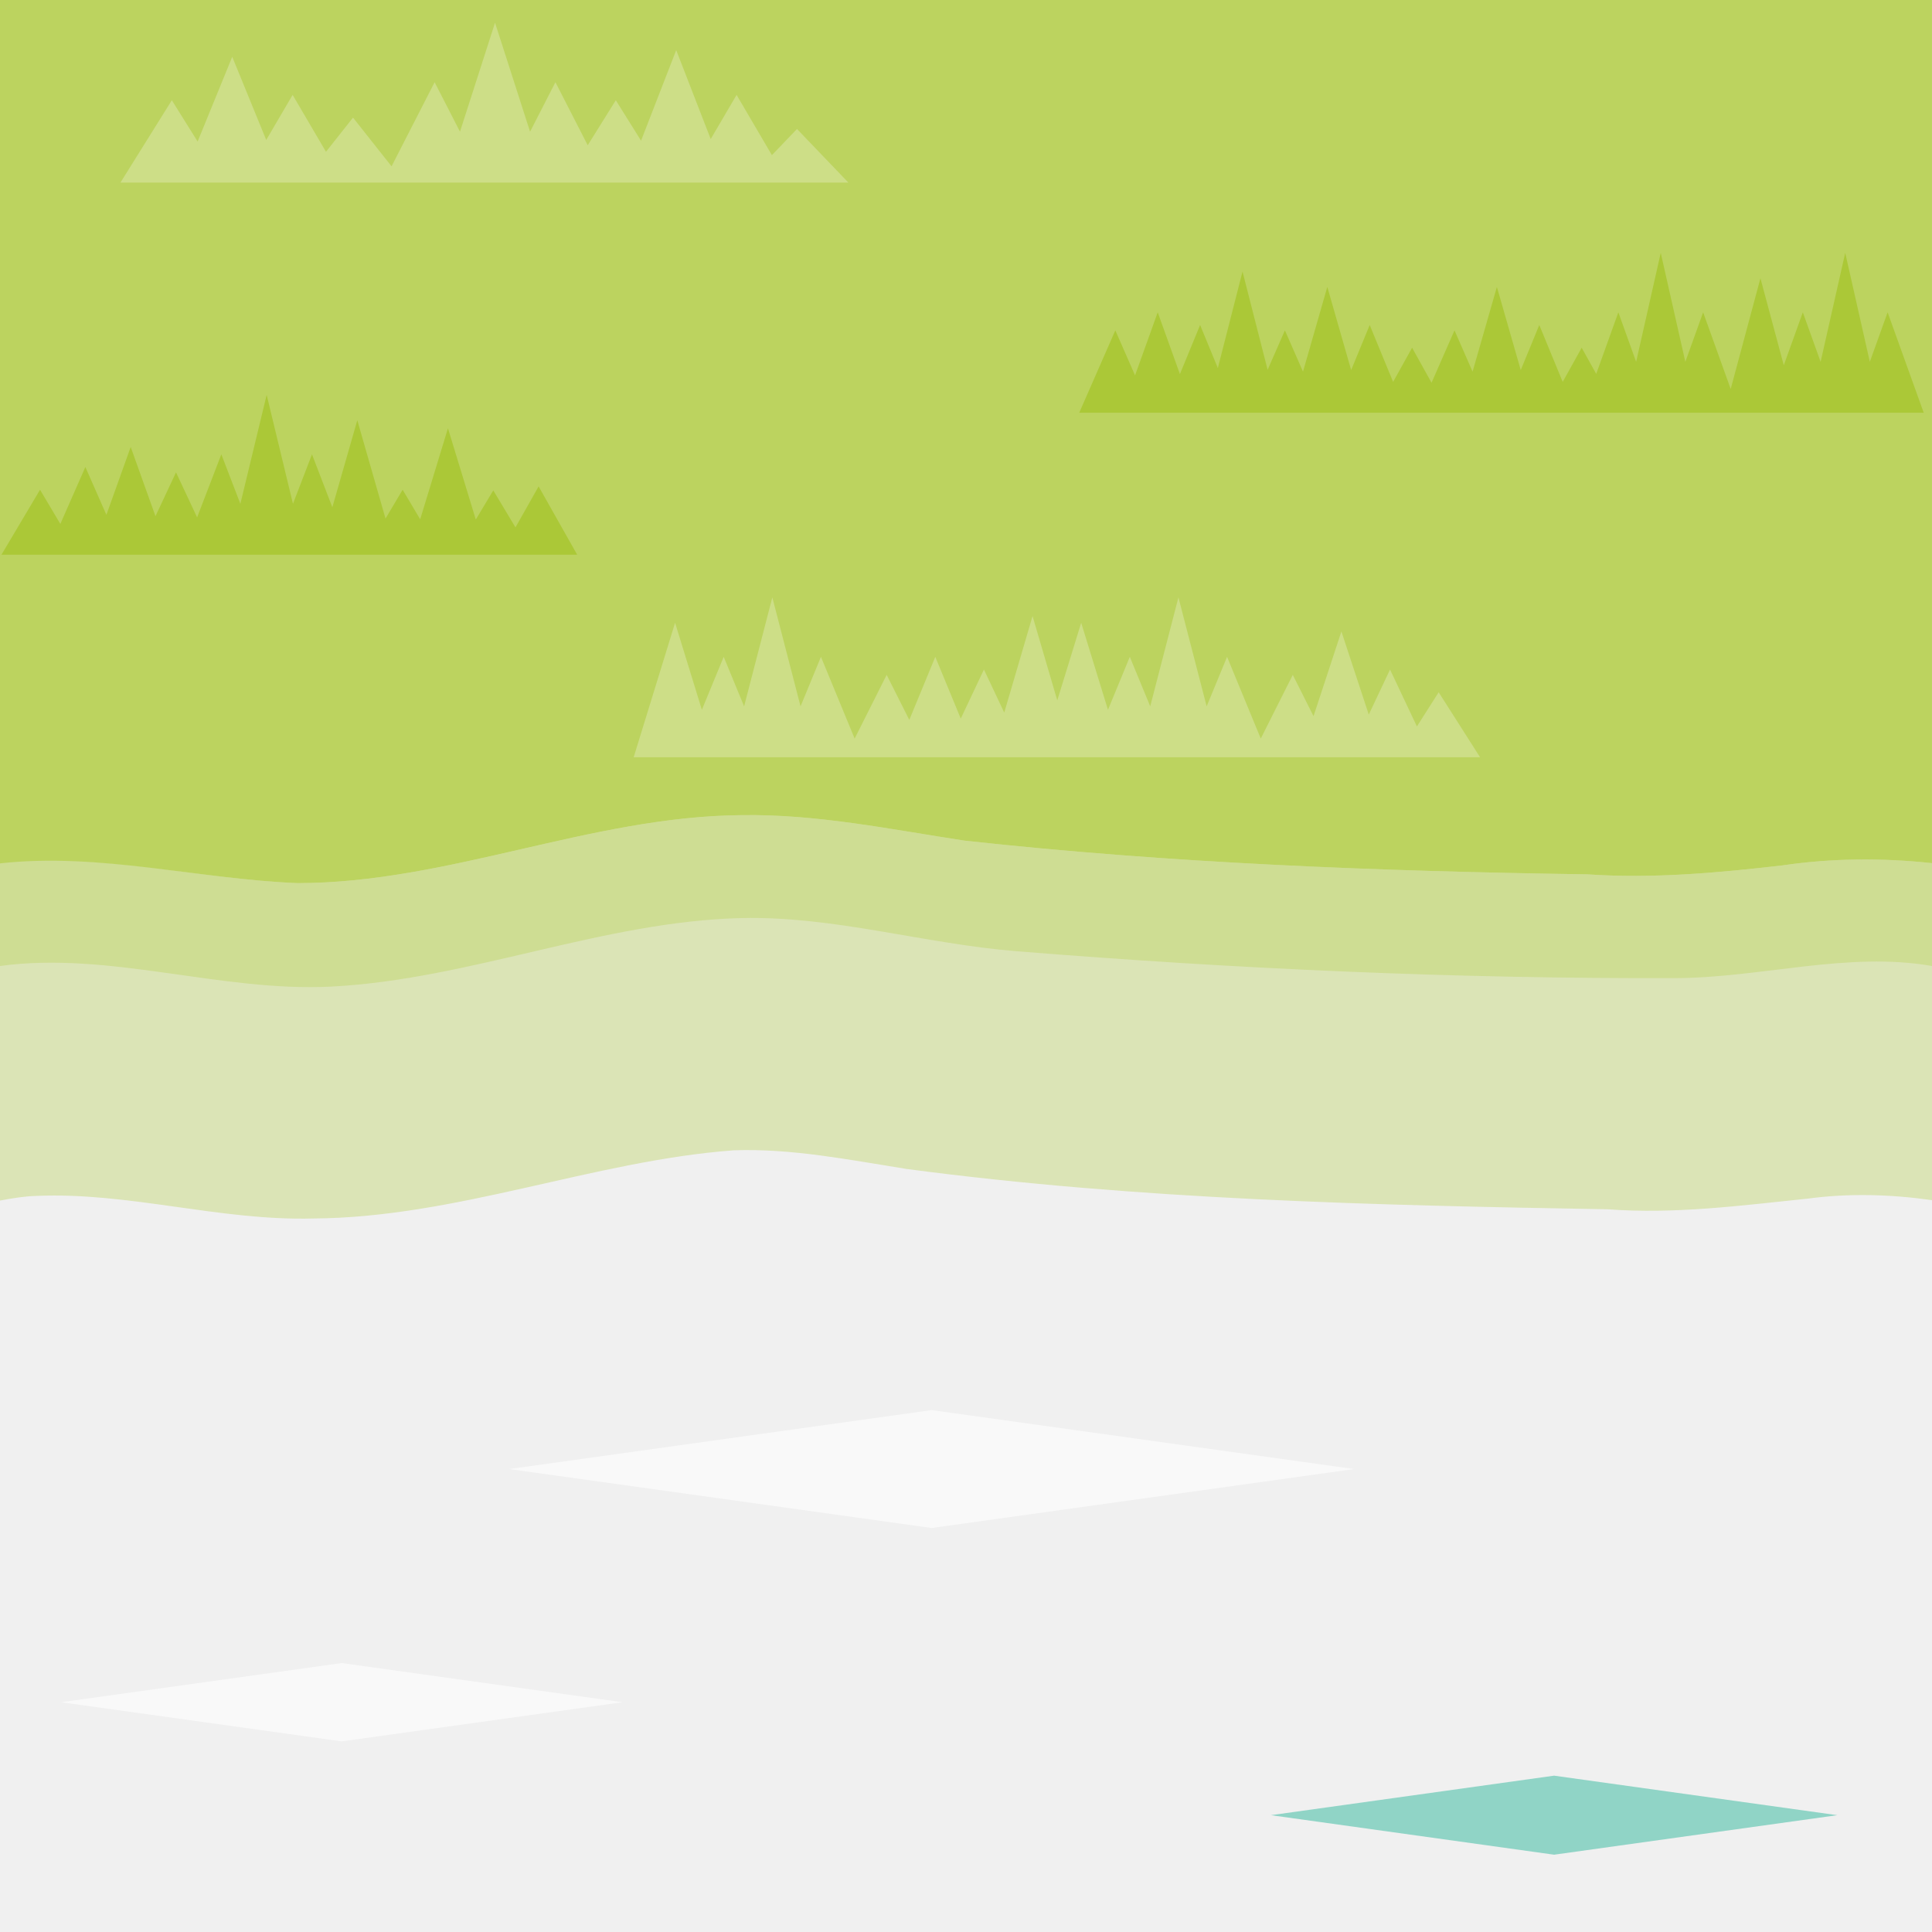
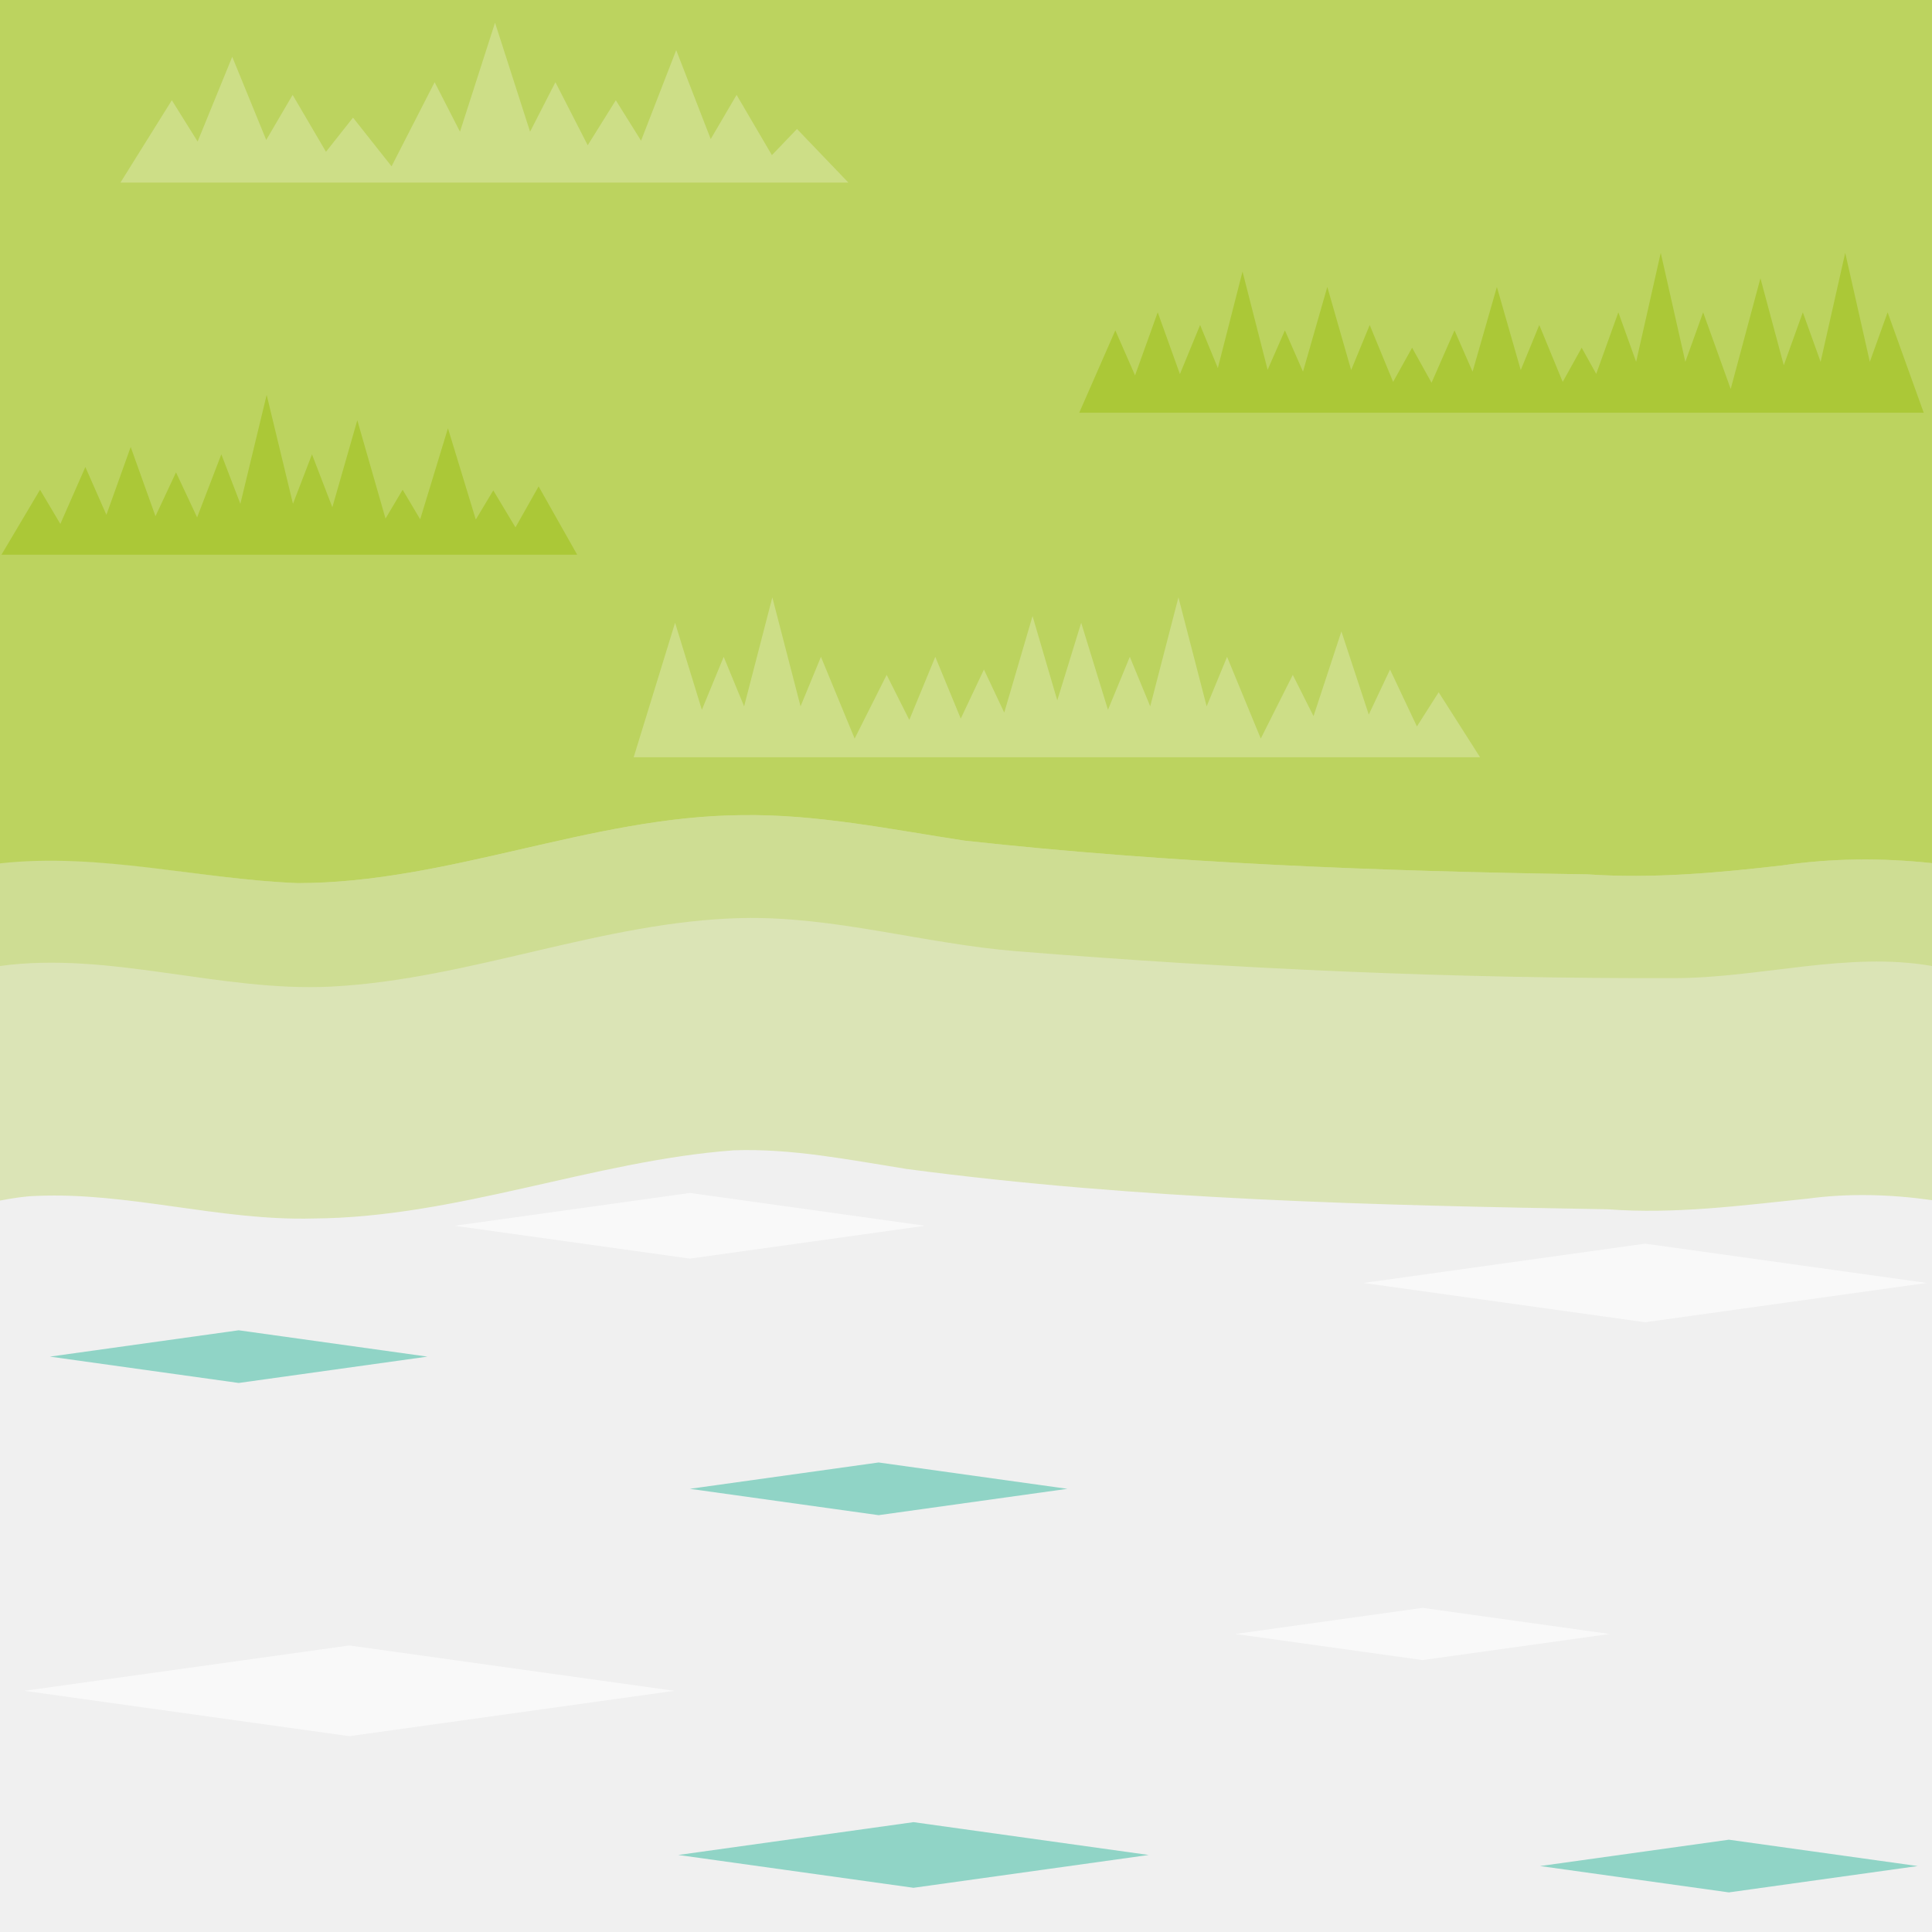
<svg xmlns="http://www.w3.org/2000/svg" xmlns:xlink="http://www.w3.org/1999/xlink" width="300" height="300" viewBox="300 0 300 300" version="1.1" id="svg5">
  <defs id="defs1">
    <rect id="wave_bright" fill="#ffffff" opacity="0.6" width="44.157" height="44.157" x="-18.078" y="32.851" transform="matrix(0.9904043,0.1382004,-0.9904043,0.1382004,0,0)" />
    <rect id="wave_dark" fill="#00aa88" opacity="0.4" width="44.157" height="44.157" x="102.193" y="153.626" transform="matrix(0.9904043,0.1382004,-0.9904043,0.1382004,0,0)" />
  </defs>
  <g id="g2" style="display:inline">
-     <use x="0" y="0" xlink:href="#wave_bright" id="use1-81" transform="matrix(1.5,0,0,1.5,520.33,215.8967)">
+     <use x="0" y="0" xlink:href="#wave_bright" id="use1-81" transform="translate(605.8987,191.0714)">
      <animate attributeName="opacity" values="0;0;1;1;0;1;0" dur="2.5s" repeatCount="indefinite" />
    </use>
-     <use x="0" y="0" xlink:href="#wave_bright" id="use1-3-2-12-7" transform="matrix(0.9965347,0,0,0.9965347,403.3331,256.2035)">
+     <use x="0" y="0" xlink:href="#wave_bright" id="use1-8-7-6" transform="matrix(1.15405,0,0,1.15405,412.4518,253.1505)">
+       <animate attributeName="opacity" values="0;0;1;1;0;0;0" dur="3s" repeatCount="indefinite" />
+     </use>
+     <use x="0" y="0" xlink:href="#wave_bright" id="use1-3-6" transform="matrix(0.8351823,0,0,0.8351823,449.2532,183.5357)">
+       <animate attributeName="opacity" values="0;1;0;0;1;1;0;0" dur="3s" repeatCount="indefinite" />
+     </use>
+     <use x="0" y="0" xlink:href="#wave_dark" id="use2-2-0" transform="matrix(0.8351823,0,0,0.8351823,484.3924,253.4144)">
+       <animate attributeName="opacity" values="1;1;0;0;1" dur="3.1s" repeatCount="indefinite" />
+     </use>
+     <use x="0" y="0" xlink:href="#wave_bright" id="use1-3-2-12-7" transform="matrix(0.6643564,0,0,0.6643564,554.401,248.3106)">
      <animate attributeName="opacity" values="1;0;0;0;0;1;1" dur="2.5s" repeatCount="indefinite" />
    </use>
-     <use x="0" y="0" xlink:href="#wave_dark" id="use2-2-6-9-0" transform="matrix(1.005547,0,0,1.005547,592.5407,240.1737)">
+     <use x="0" y="0" xlink:href="#wave_dark" id="use2-2-6-6" transform="matrix(0.6703647,0,0,0.6703647,470.5777,203.3924)">
+       <animate attributeName="opacity" values="0;1;1;1;0;0;1;0" dur="3.5s" repeatCount="indefinite" />
+     </use>
+     <use x="0" y="0" xlink:href="#wave_dark" id="use2-2-6-9-0" transform="matrix(0.6703647,0,0,0.6703647,602.6083,261.9677)">
      <animate attributeName="opacity" values="0;1;1;0;0;0;1;1;0" dur="3.6s" repeatCount="indefinite" />
+     </use>
+     <use x="0" y="0" xlink:href="#wave_dark" id="use2-2-6-3-79" transform="matrix(0.6703647,0,0,0.6703647,371.2096,182.8645)">
+       <animate attributeName="opacity" values="0;1;1;0;0;1;1;0;0" dur="3.5s" repeatCount="indefinite" />
    </use>
  </g>
  <g id="layer1" style="display:inline" transform="scale(3)">
    <g id="g32" style="fill:#bcd35f;fill-opacity:0.4">
      <path id="path26" style="display:inline;fill:#bcd35f;fill-opacity:0.4;stroke-width:0.253;stroke-linecap:round;-inkscape-stroke:none" d="m 100,44.661 v 17.48 c 0.623,-0.116 1.245,-0.224 1.88,-0.24 4.788,-0.211 9.497,1.299 14.327,1.168 7.413,-0.045 14.504,-2.988 21.766,-3.529 3.019,-0.107 5.997,0.497 8.964,0.967 12.018,1.594 24.16,1.878 36.268,2.085 3.466,0.262 6.922,-0.194 10.363,-0.551 2.139,-0.288 4.301,-0.223 6.432,0.079 V 44.677 c -2.57,-0.279 -5.17,-0.264 -7.732,0.115 -3.34,0.385 -6.724,0.695 -10.1,0.464 -10.773,-0.161 -21.545,-0.569 -32.245,-1.745 -3.83,-0.584 -7.66,-1.383 -11.553,-1.319 -7.809,0.066 -15.156,3.512 -22.967,3.518 C 110.274,45.504 105.17,44.09 100,44.661 Z" />
      <path id="path12" style="display:inline;fill:#bcd35f;fill-opacity:0.4;stroke-width:1.057;stroke-linecap:round;-inkscape-stroke:none" d="m 100,0 v 50 c 5.68,-0.777 11.441,1.362 17.167,1.065 7.165,-0.371 14.056,-3.383 21.229,-3.546 4.774,-0.108 9.462,1.334 14.221,1.717 11.343,0.915 22.731,1.428 34.111,1.391 C 191.156,50.613 195.637,49.236 200,50 V 0 Z" />
      <path id="path3" style="display:inline;fill:#bcd35f;fill-opacity:1;stroke-width:1.057;stroke-linecap:round;-inkscape-stroke:none" d="m 100,0 v 44.688 c 5.169,-0.571 10.274,0.817 15.402,1.022 7.812,-0.006 15.158,-3.452 22.967,-3.518 3.894,-0.064 7.723,0.735 11.553,1.319 10.7,1.176 21.473,1.585 32.245,1.745 3.375,0.231 6.759,-0.079 10.1,-0.464 2.562,-0.378 5.162,-0.394 7.732,-0.115 V 0 Z" />
    </g>
  </g>
  <g id="layer2" style="display:inline">
    <use x="0" y="0" xlink:href="#g4822" id="use11" style="display:inline" transform="translate(486.5831,-121.0473)" />
    <use x="0" y="0" xlink:href="#g4645" id="use13" style="display:inline" transform="translate(283.8696,-63.27494)" />
    <use x="0" y="0" xlink:href="#g4800-6" id="use17-1" style="display:inline" transform="matrix(-1,0,0,1,321.6422,-37.80564)" />
    <use x="0" y="0" xlink:href="#g4843-3" id="use20" style="display:inline" transform="translate(481.0166,-107.2174)" />
  </g>
  <g id="layer7" style="display:none" transform="translate(-287.7775,143.532)">
    <g id="g4822" transform="matrix(1.32649,0,0,0.614802,-550.0713,78.80038)" style="display:inline">
      <path id="use4082" style="display:inline;fill:#cdde87;fill-opacity:1;stroke-width:0.785;stroke-linecap:round;-inkscape-stroke:none;stop-color:#000000" d="m 633.482,152.779 -52.409,107.904 -37.914,-49.013 -40.54,52.439 -49.757,-86.181 -76.899,133.164 h 153.772 90.323 90.296 90.323 122.048 90.323 90.296 90.323 26.848 63.449 26.875 63.449 90.323 90.296 122.047 90.323 90.323 90.296 l -76.873,-64.346 -40.432,33.842 -49.891,-56.35 -39.495,44.616 -50.829,-82.332 -51.766,83.889 -38.53,-40.88 -59.456,63.076 -62.591,-80.937 -37.914,49.013 -52.41,-107.904 -52.409,107.904 -37.887,-49.013 -40.566,52.451 -49.757,-86.193 -44.398,76.877 -45.925,-83.503 -52.57,95.573 -37.726,-42.636 -43.031,48.59 -47.292,-61.158 -48.283,62.44 -42.04,-44.579 -59.456,63.076 -62.591,-80.937 -37.887,49.013 z" transform="matrix(0.06302975,0,0,0.2550507,324.5038,180.6279)" />
    </g>
    <g id="g4800" transform="matrix(1.282942,0,0,0.6771687,-483.2854,18.79031)" style="display:inline">
      <path id="use4082-81" style="display:inline;fill:#cdde87;fill-opacity:1;stroke-width:0.785;stroke-linecap:round;-inkscape-stroke:none;stop-color:#000000" d="m 633.472,152.772 -52.409,107.917 -37.887,-49.023 -40.566,52.438 -49.757,-86.182 -56.214,97.355 -34.109,-28.543 -34.966,29.267 -55.33,-90.14 -55.491,90.378 -34.832,-28.837 -44.21,36.606 -46.113,-40.575 -76.873,67.659 h 153.772 90.323 90.296 90.323 90.323 90.296 90.323 26.848 63.449 26.875 63.449 90.323 90.296 90.323 l -76.899,-64.357 -40.432,33.846 -49.864,-56.339 -41.906,47.326 -48.417,-67.173 -49.382,68.541 -40.915,-43.402 -42.04,44.578 -48.283,-62.446 -37.914,49.011 z" transform="matrix(0.06302975,0,0,0.2550507,468.5642,245.3036)" />
    </g>
    <g id="g4645" transform="matrix(1.647417,0,0,0.614802,-759.7929,-107.8246)" style="display:inline">
      <path id="use4082-0-9" style="display:inline;fill:#cdde87;fill-opacity:1;stroke-width:0.785;stroke-linecap:round;-inkscape-stroke:none;stop-color:#000000" d="m 272.227,52.596 -52.409,176.186 -37.914,-80.029 -64.413,136.019 -57.634,-78.768 -40.432,55.258 -49.864,-91.988 -39.495,72.85 -50.829,-134.433 -51.766,136.995 -38.557,-66.769 -76.873,133.172 h 153.772 90.323 90.296 58.599 31.724 58.572 63.475 90.296 90.323 90.323 90.296 90.323 90.323 l -76.899,-86.7 -37.512,42.303 -52.811,-97.418 -38.691,71.386 -51.606,-143.768 -52.57,146.412 -37.753,-65.386 -42.013,72.789 -48.283,-101.953 -37.914,80.05 z" transform="matrix(0.06302975,0,0,0.1562034,500.4952,275.827)" />
    </g>
    <g id="g4657" transform="matrix(1.282942,0,0,0.614802,-545.5354,-17.4924)" style="display:inline">
      <path id="use4082-0-1" style="display:inline;fill:#cdde87;fill-opacity:1;stroke-width:0.785;stroke-linecap:round;-inkscape-stroke:none;stop-color:#000000" d="m 543.161,149.122 -48.256,101.654 -42.04,-72.849 -52.651,91.165 -37.673,-40.362 -40.432,43.311 -49.891,-72.1 -39.495,57.1 L 181.921,151.673 130.128,259.033 91.598,206.716 14.699,311.096 h 153.799 90.296 90.323 26.848 63.449 26.875 63.449 90.323 90.296 90.323 l -76.899,-81.521 -40.272,42.705 -50.025,-72.339 -39.254,56.749 z" transform="matrix(0.06302975,0,0,0.1992907,537.3017,224.3059)" />
    </g>
    <g id="g4843" transform="matrix(1.249865,0,0,0.7326058,-433.2883,-231.6182)" style="display:inline">
      <path id="use4082-8" style="display:inline;fill:#cdde87;fill-opacity:1;stroke-width:0.785;stroke-linecap:round;-inkscape-stroke:none;stop-color:#000000" d="m 240.501,152.777 -52.409,107.904 -37.914,-49.013 -47.158,60.982 -30.947,-25.913 -40.432,33.846 -49.864,-56.341 -39.495,44.613 -50.829,-82.337 -51.793,83.894 -38.53,-40.881 -48.899,51.867 -41.397,-34.662 -40.432,33.846 -49.891,-56.341 -39.495,44.613 -50.829,-82.337 -51.766,83.894 -38.53,-40.881 -36.815,39.041 -53.508,-97.274 -52.57,95.591 -37.753,-42.647 -43.005,48.595 -47.292,-61.17 -48.283,62.445 -42.04,-44.581 -76.873,81.563 h 153.772 90.296 90.323 90.323 90.296 90.323 90.323 90.296 90.323 90.323 90.296 14.656 75.667 14.63 63.475 90.296 90.323 122.048 90.296 90.323 90.323 l -76.899,-99.427 -37.887,49.024 -52.409,-107.915 -52.409,107.915 -37.914,-49.024 -40.566,52.442 -49.757,-86.183 -63.315,109.681 -58.733,-75.94 -37.887,49.024 z" transform="matrix(0.06302975,0,0,0.2550507,388.9405,236.0873)" />
    </g>
    <g id="g4822-3" transform="matrix(1.156495,0,0,1.019986,-305.4633,-217.7087)" style="display:inline">
      <path id="use4082-06" style="display:inline;fill:#abc837;fill-opacity:1;stroke-width:0.785;stroke-linecap:round;-inkscape-stroke:none;stop-color:#000000" d="m 633.488,152.777 -52.409,107.916 -37.914,-49.026 -40.566,52.439 -49.757,-86.181 -76.873,133.176 h 153.772 90.323 90.296 58.599 31.724 58.572 63.475 90.296 90.323 90.323 90.296 90.323 90.323 90.296 122.048 90.323 90.296 90.323 l -76.899,-64.359 -40.432,33.842 -49.864,-56.35 -39.495,44.616 -50.829,-82.332 -51.766,83.889 -38.53,-40.88 -59.456,63.088 -62.591,-80.95 -37.914,49.026 -52.409,-107.916 -52.41,107.916 -37.914,-49.026 -40.54,52.451 -49.757,-86.193 -44.398,76.877 -45.925,-83.491 -52.57,95.585 -37.753,-42.661 -43.005,48.602 -47.292,-61.17 -48.283,62.44 -42.04,-44.579 -59.456,63.088 -62.591,-80.95 -37.887,49.026 z" transform="matrix(0.06302975,0,0,0.2550507,324.5038,180.6279)" />
    </g>
    <g id="g4800-6" transform="matrix(1.236356,0,0,0.614802,-648.4422,-75.65047)" style="display:inline">
      <path id="use4082-81-5" style="display:inline;fill:#abc837;fill-opacity:1;stroke-width:0.785;stroke-linecap:round;-inkscape-stroke:none;stop-color:#000000" d="m 633.47,152.783 -52.409,107.904 -37.887,-49.013 -40.566,52.439 -49.757,-86.193 -56.214,97.366 -34.109,-28.548 -34.966,29.271 -55.33,-90.142 -55.491,90.379 L 181.907,247.396 137.697,284.016 91.584,243.435 14.711,311.095 h 90.323 63.449 90.323 90.296 90.323 90.323 90.296 90.323 90.323 90.296 90.323 90.296 90.323 l -76.873,-64.359 -40.459,33.855 -49.864,-56.35 -41.906,47.332 -48.417,-67.186 -49.382,68.556 -40.915,-43.408 -42.04,44.579 -48.283,-62.44 -37.914,49.013 z" transform="matrix(0.06302975,0,0,0.2550507,468.5642,245.3036)" />
    </g>
    <g id="g4645-1" transform="matrix(1.373903,0,0,0.9365661,-628.5668,-40.40759)" style="display:inline">
      <path id="use4082-0-9-3" style="display:inline;fill:#abc837;fill-opacity:1;stroke-width:0.785;stroke-linecap:round;-inkscape-stroke:none;stop-color:#000000" d="M 272.214,52.582 219.804,228.788 181.917,148.759 117.477,284.778 59.869,206.01 19.437,261.268 -30.454,169.28 -69.948,242.13 -120.75,107.697 l -51.793,136.975 -38.53,-66.749 -76.899,133.172 h 90.323 63.475 90.296 90.323 90.296 122.048 90.323 90.323 90.296 90.323 90.323 90.296 l -76.873,-86.72 -37.512,42.303 -52.811,-97.398 -38.718,71.386 -51.606,-143.768 -52.543,146.412 -37.753,-65.386 -42.04,72.789 -48.283,-101.953 -37.914,80.029 z" transform="matrix(0.06302975,0,0,0.1562034,500.4952,275.827)" />
    </g>
    <g id="g4657-9" transform="matrix(1.564476,0,0,0.7968458,-930.2327,-180.6796)" style="display:inline">
      <path id="use4082-0-1-5" style="display:inline;fill:#abc837;fill-opacity:1;stroke-width:0.785;stroke-linecap:round;-inkscape-stroke:none;stop-color:#000000" d="m 543.171,149.124 -48.256,101.651 -42.067,-72.847 -52.624,91.172 -37.699,-40.365 -40.432,43.317 -49.864,-72.109 -39.495,57.092 L 181.905,151.67 130.139,259.04 91.609,206.72 14.709,311.101 h 90.323 63.449 90.323 90.296 90.323 90.323 90.296 90.323 90.323 L 723.791,229.584 683.519,272.286 633.468,199.943 594.214,256.691 Z" transform="matrix(0.06302975,0,0,0.1992907,537.3017,224.3059)" />
    </g>
    <g id="g4843-3" transform="matrix(1.156495,0,0,0.614802,-390.4754,-22.62363)" style="display:inline">
      <path id="use4082-8-3" style="display:inline;fill:#abc837;fill-opacity:1;stroke-width:0.785;stroke-linecap:round;-inkscape-stroke:none;stop-color:#000000" d="m 240.487,152.775 -52.409,107.916 -37.887,-49.026 -47.158,60.983 -30.947,-25.908 -40.432,33.842 -49.891,-56.337 -39.495,44.616 -50.829,-82.332 -51.766,83.889 -38.53,-40.88 -48.899,51.866 -41.424,-34.664 -40.432,33.842 -49.864,-56.337 -39.521,44.629 -50.802,-82.345 -51.793,83.889 -38.53,-40.88 -36.815,39.049 -53.481,-97.279 -52.57,95.573 -37.753,-42.636 -43.031,48.59 -47.292,-61.17 -48.283,62.453 -42.013,-44.579 -76.899,81.56 h 153.772 90.323 90.323 90.296 90.323 90.296 90.323 90.323 90.296 90.323 90.323 90.296 78.105 90.323 58.572 31.724 58.599 63.449 90.323 90.323 90.296 l -76.873,-99.434 -37.914,49.026 -52.409,-107.916 -52.409,107.916 -37.914,-49.026 -40.54,52.451 -49.757,-86.193 -63.342,109.685 -58.706,-75.942 -37.914,49.026 z" transform="matrix(0.06302975,0,0,0.2550507,388.9405,236.0873)" />
    </g>
  </g>
</svg>
